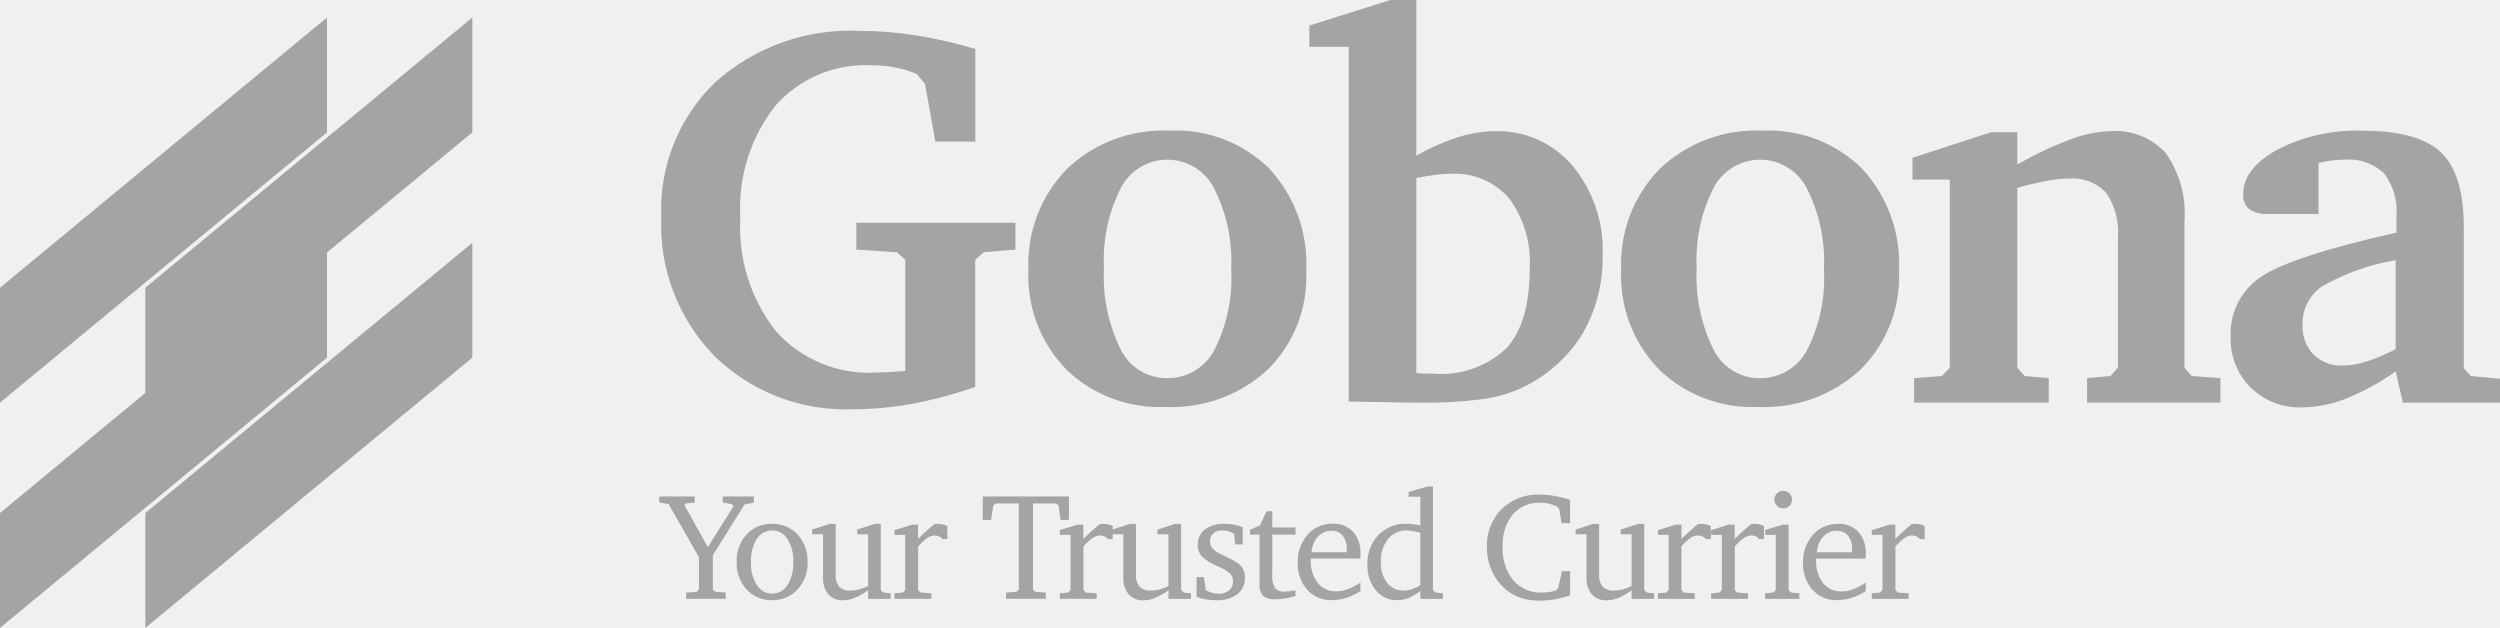
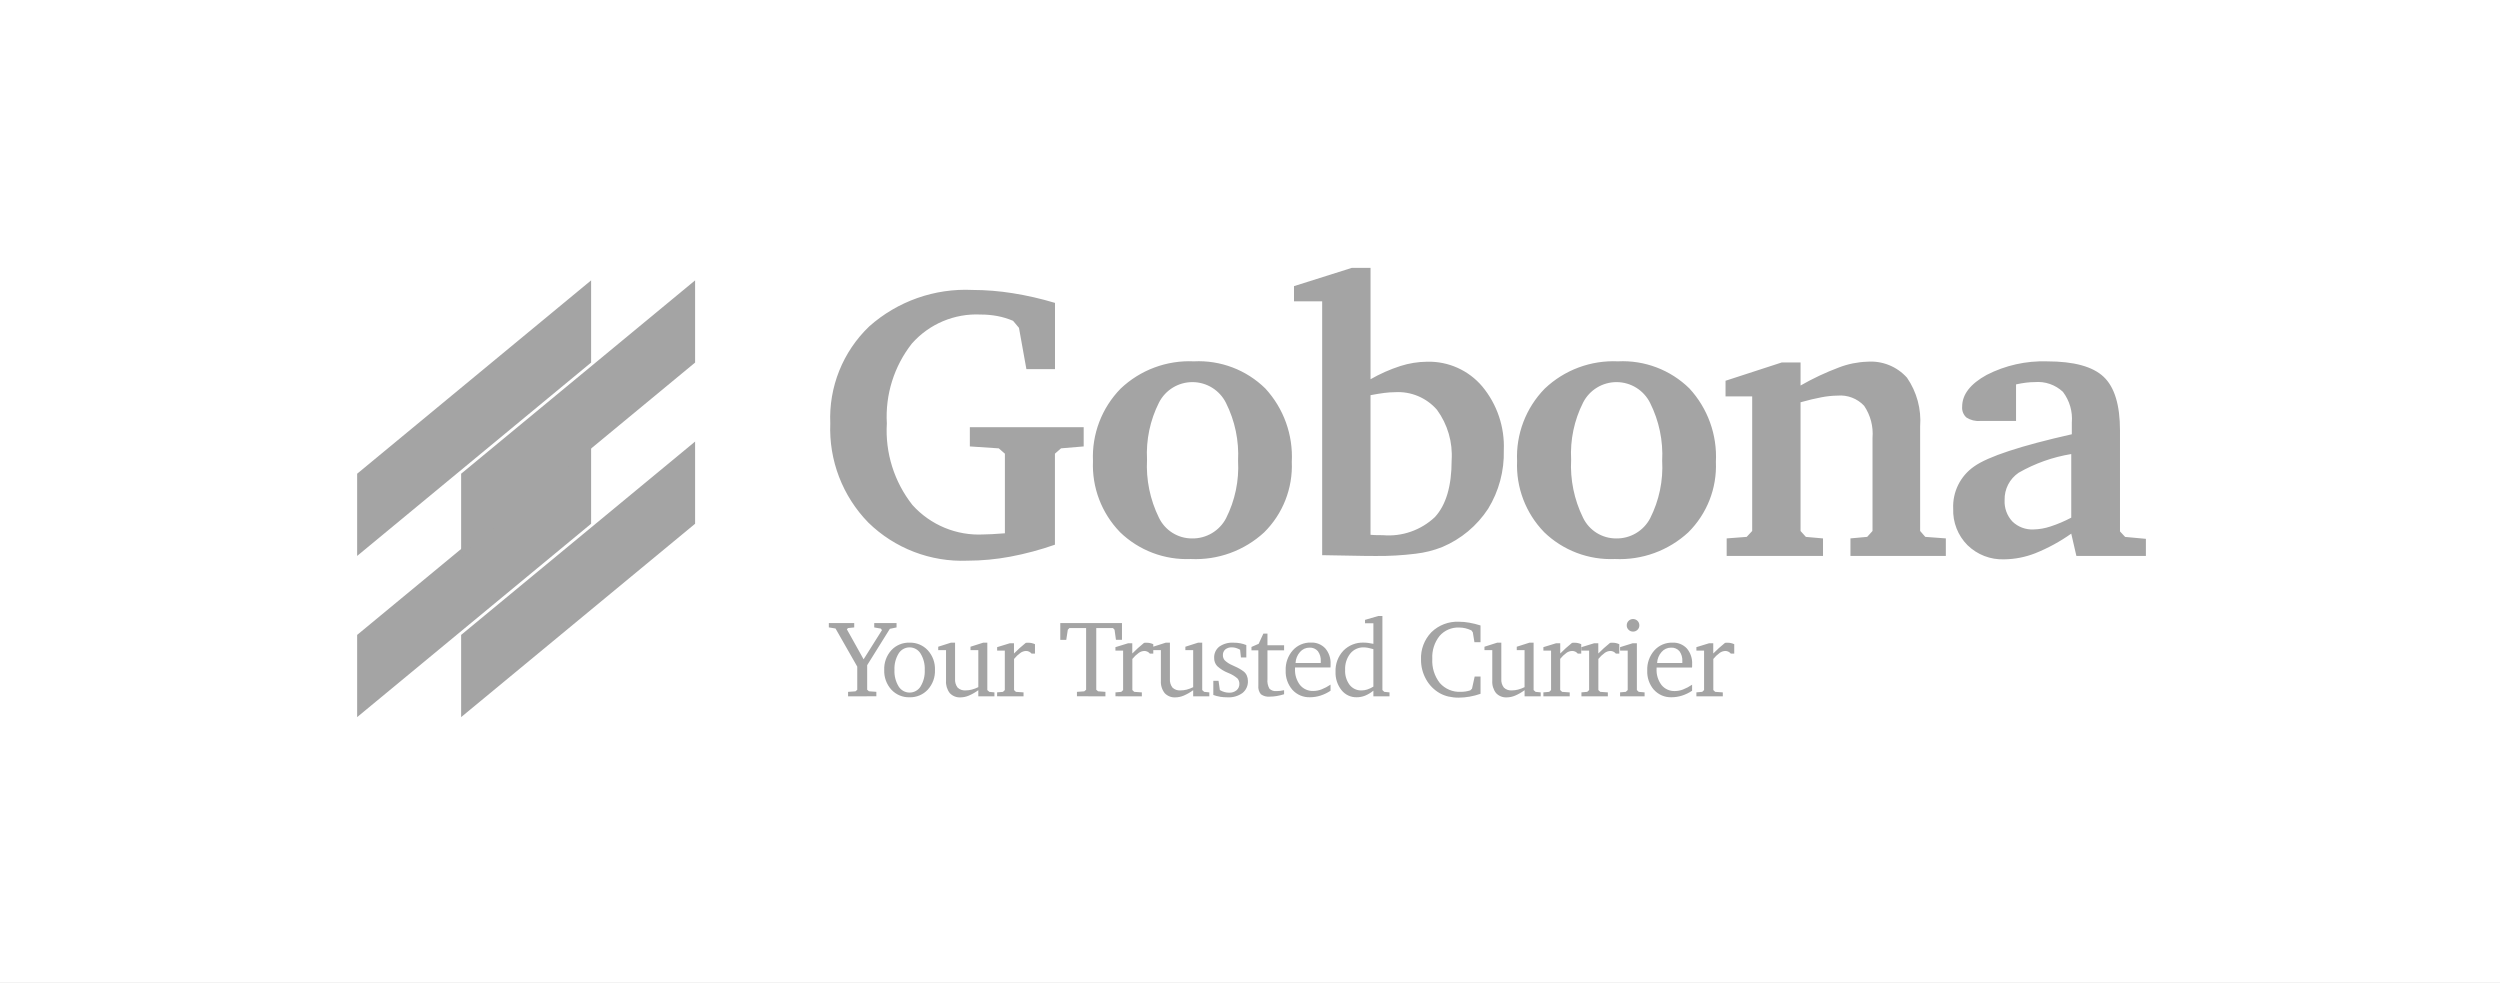
- <svg xmlns="http://www.w3.org/2000/svg" width="160.272" height="40.253" viewBox="0 0 160.272 40.253">
-   <g id="Page-1" transform="translate(-1428 -996)">
-     <g id="_1" data-name="1">
-       <g id="_10" data-name="10">
-         <g id="Group-5">
-           <path id="Fill-1" d="M20.963,0V7.365L0,24.69V17.325Z" transform="translate(1428 997.121)" fill="#a4a4a4" fill-rule="evenodd" />
-           <path id="Fill-2" d="M20.963,0V7.365L0,24.69V17.325Z" transform="translate(1428 1011.563)" fill="#a4a4a4" fill-rule="evenodd" />
-           <path id="Fill-3" d="M20.963,0V7.365L0,24.69V17.325Z" transform="translate(1437.318 997.121)" fill="#a4a4a4" fill-rule="evenodd" />
-           <path id="Fill-4" d="M20.963,0V7.365L0,24.69V17.325Z" transform="translate(1437.318 1011.563)" fill="#a4a4a4" fill-rule="evenodd" />
+ <svg xmlns="http://www.w3.org/2000/svg" width="224" height="88" viewBox="0 0 224 88">
+   <g id="Logo" transform="translate(-1396 -972)">
+     <g id="Rectangle_101" data-name="Rectangle 101" transform="translate(1396 972)" fill="#fff" stroke="rgba(255,255,255,0.5)" stroke-width="1">
+       <rect width="224" height="88" stroke="none" />
+       <rect x="0.5" y="0.5" width="223" height="87" fill="none" />
+     </g>
+     <g id="_10" data-name="10">
+       <g id="Page-1">
+         <g id="_1" data-name="1">
+           <g id="_10-2" data-name="10">
+             <g id="Group-5">
+               <path id="Fill-1" d="M20.963,0V7.365L0,24.69V17.325Z" transform="translate(1428 997.121)" fill="#a4a4a4" fill-rule="evenodd" />
+               <path id="Fill-2" d="M20.963,0V7.365L0,24.69V17.325Z" transform="translate(1428 1011.563)" fill="#a4a4a4" fill-rule="evenodd" />
+               <path id="Fill-3" d="M20.963,0V7.365L0,24.69V17.325Z" transform="translate(1437.318 997.121)" fill="#a4a4a4" fill-rule="evenodd" />
+               <path id="Fill-4" d="M20.963,0V7.365L0,24.69V17.325Z" transform="translate(1437.318 1011.563)" fill="#a4a4a4" fill-rule="evenodd" />
+             </g>
+             <path id="Gobona" d="M3.412,22.826A12.023,12.023,0,0,1,0,13.938,11.344,11.344,0,0,1,3.489,5.246a12.993,12.993,0,0,1,9.255-3.267,23.193,23.193,0,0,1,3.591.29,28.994,28.994,0,0,1,3.8.87V9.076H17.572l-.665-3.7-.529-.631a6.839,6.839,0,0,0-1.4-.426,8.011,8.011,0,0,0-1.5-.136,7.715,7.715,0,0,0-6.167,2.6,10.6,10.6,0,0,0-2.243,7.157,10.768,10.768,0,0,0,2.295,7.31,8,8,0,0,0,6.372,2.636q.273,0,.768-.026t1.143-.077V16.651l-.546-.478L12.505,16V14.279h10.2V16l-2.03.171-.546.478v8.155a27.358,27.358,0,0,1-4.009,1.075,21.066,21.066,0,0,1-3.821.358,12.023,12.023,0,0,1-8.888-3.412Zm22.54.844a8.592,8.592,0,0,1-2.414-6.355,8.724,8.724,0,0,1,2.474-6.491A8.93,8.93,0,0,1,32.58,8.376a8.526,8.526,0,0,1,6.4,2.431,9.014,9.014,0,0,1,2.371,6.577A8.373,8.373,0,0,1,38.875,23.7a9.056,9.056,0,0,1-6.568,2.388,8.592,8.592,0,0,1-6.355-2.414Zm9.511-1.237a10.166,10.166,0,0,0,1.075-5.152A10.356,10.356,0,0,0,35.455,12.1a3.361,3.361,0,0,0-6-.034,10.142,10.142,0,0,0-1.075,5.118,10.536,10.536,0,0,0,1.066,5.2,3.28,3.28,0,0,0,2.96,1.86A3.374,3.374,0,0,0,35.463,22.434Zm12.483,3.378-3.873-.068V3H41.549V1.638L46.735,0h1.672V9.98a14,14,0,0,1,2.678-1.186,8.1,8.1,0,0,1,2.388-.384,6.258,6.258,0,0,1,4.947,2.218,8.4,8.4,0,0,1,1.928,5.715,9.555,9.555,0,0,1-1.407,5.246,9.155,9.155,0,0,1-4.1,3.421,9.374,9.374,0,0,1-2.414.606,26.953,26.953,0,0,1-3.523.2Zm6.235-3.489q1.493-1.629,1.493-5.075a6.9,6.9,0,0,0-1.314-4.529,4.608,4.608,0,0,0-3.753-1.578,7.842,7.842,0,0,0-.981.068q-.537.068-1.22.2V23.918q.188.017.426.026t.682.009a6.039,6.039,0,0,0,4.666-1.629Zm9.771,1.348a8.592,8.592,0,0,1-2.414-6.355,8.724,8.724,0,0,1,2.474-6.491,8.93,8.93,0,0,1,6.568-2.448,8.526,8.526,0,0,1,6.4,2.431,9.014,9.014,0,0,1,2.371,6.577A8.373,8.373,0,0,1,76.876,23.7a9.056,9.056,0,0,1-6.568,2.388,8.592,8.592,0,0,1-6.355-2.414Zm9.511-1.237a10.166,10.166,0,0,0,1.075-5.152A10.356,10.356,0,0,0,73.455,12.1a3.361,3.361,0,0,0-6-.034,10.142,10.142,0,0,0-1.075,5.118,10.536,10.536,0,0,0,1.066,5.2,3.28,3.28,0,0,0,2.96,1.86A3.374,3.374,0,0,0,73.464,22.434Zm6.854,3.378v-1.57l1.791-.136.495-.529V11.516H80.215v-1.4l5.033-1.638h1.689v2.064a23.357,23.357,0,0,1,3.446-1.621,7.761,7.761,0,0,1,2.525-.512,4.346,4.346,0,0,1,3.566,1.433,6.788,6.788,0,0,1,1.177,4.367v9.366l.461.529,1.842.136v1.57H91.407v-1.57l1.5-.136.478-.529V15.218a4.462,4.462,0,0,0-.751-2.858,2.917,2.917,0,0,0-2.388-.913,8.113,8.113,0,0,0-1.459.154q-.827.154-1.851.444V23.577l.478.529,1.535.136v1.57Zm21.576-.964a4.407,4.407,0,0,1-1.28-3.267,4.366,4.366,0,0,1,1.877-3.787q1.877-1.331,8.752-2.883V13.87a3.992,3.992,0,0,0-.8-2.764,3.281,3.281,0,0,0-2.525-.87,6.333,6.333,0,0,0-.785.051q-.409.051-.887.154v3.276H103.02a1.951,1.951,0,0,1-1.22-.307,1.171,1.171,0,0,1-.384-.972q0-1.638,2.2-2.849a11.085,11.085,0,0,1,5.408-1.211q3.6,0,5.067,1.382t1.467,4.811v9.042l.461.495,1.86.171v1.535h-6.227l-.461-2a15.66,15.66,0,0,1-3.224,1.757,7.884,7.884,0,0,1-2.781.546,4.473,4.473,0,0,1-3.293-1.271Zm7.43-1.672a11.85,11.85,0,0,0,1.868-.793v-5.7a14.055,14.055,0,0,0-4.709,1.672,2.865,2.865,0,0,0-1.262,2.457,2.611,2.611,0,0,0,.7,1.919,2.541,2.541,0,0,0,1.894.708,5.119,5.119,0,0,0,1.51-.264Z" transform="translate(1470.393 996)" fill="#a4a4a4" />
+             <path id="YourTrustedCurrier" d="M1.724,7.2V6.8l.664-.048.158-.139V4.538L.6,1.123l-.6-.1V.635H2.274v.392l-.559.057-.1.11,1.5,2.689L4.758,1.271l-.091-.139-.6-.105V.635h2v.392l-.6.124L3.435,4.409v2.2l.158.139.664.048v.4ZM5.6,6.6a2.48,2.48,0,0,1-.638-1.763,2.491,2.491,0,0,1,.633-1.763,2.129,2.129,0,0,1,1.636-.683,2.142,2.142,0,0,1,1.638.685,2.476,2.476,0,0,1,.64,1.76A2.471,2.471,0,0,1,8.867,6.6a2.144,2.144,0,0,1-1.636.685A2.133,2.133,0,0,1,5.6,6.6Zm2.62-.287a2.591,2.591,0,0,0,.373-1.476,2.583,2.583,0,0,0-.375-1.471,1.152,1.152,0,0,0-1.968,0,2.606,2.606,0,0,0-.37,1.474,2.594,2.594,0,0,0,.373,1.474,1.155,1.155,0,0,0,1.968,0Zm2.614.595A1.636,1.636,0,0,1,10.5,5.8V3.062H9.8V2.756l1.137-.363h.373V5.632a1.138,1.138,0,0,0,.229.786.926.926,0,0,0,.717.251,2.215,2.215,0,0,0,.552-.072,3.137,3.137,0,0,0,.585-.22V3.062h-.7V2.756l1.137-.363H14.2V6.64l.177.158.459.048V7.2H13.392V6.649a4.164,4.164,0,0,1-.848.487,1.969,1.969,0,0,1-.738.158,1.223,1.223,0,0,1-.972-.385Zm4.243.289V6.845L15.6,6.8l.167-.158V3.1h-.688V2.794l1.137-.349h.373v.917q.239-.244.5-.48t.547-.466a.42.42,0,0,1,.093-.019q.05,0,.15,0a1.372,1.372,0,0,1,.291.031,1.571,1.571,0,0,1,.3.1v.841h-.31a.63.63,0,0,0-.5-.234.9.9,0,0,0-.494.174,2.911,2.911,0,0,0-.571.542V6.64l.167.158.683.048V7.2Zm7.153,0V6.8l.654-.048.167-.139V1.084h-1.5l-.139.148-.139.908h-.535V.635h5.527v1.5h-.54L25.6,1.232l-.139-.148h-1.5V6.611l.162.139.659.048v.4Zm3.452,0V6.845L26.2,6.8l.167-.158V3.1h-.688V2.794l1.137-.349h.373v.917q.239-.244.5-.48t.547-.466a.42.42,0,0,1,.093-.019q.05,0,.15,0a1.372,1.372,0,0,1,.291.031,1.571,1.571,0,0,1,.3.1v.841h-.31a.63.63,0,0,0-.5-.234.9.9,0,0,0-.494.174,2.911,2.911,0,0,0-.571.542V6.64l.167.158.683.048V7.2Zm4.405-.289A1.636,1.636,0,0,1,29.751,5.8V3.062h-.7V2.756l1.137-.363h.373V5.632a1.138,1.138,0,0,0,.229.786.926.926,0,0,0,.717.251A2.215,2.215,0,0,0,32.06,6.6a3.137,3.137,0,0,0,.585-.22V3.062h-.7V2.756l1.137-.363h.373V6.64l.177.158.459.048V7.2H32.645V6.649a4.164,4.164,0,0,1-.848.487,1.969,1.969,0,0,1-.738.158,1.223,1.223,0,0,1-.972-.385Zm4.957.325a2.876,2.876,0,0,1-.595-.155V5.809h.468l.119.831a1.746,1.746,0,0,0,.413.177,1.565,1.565,0,0,0,.418.057.982.982,0,0,0,.666-.217.719.719,0,0,0,.251-.571.71.71,0,0,0-.172-.49,2.777,2.777,0,0,0-.822-.49,3.143,3.143,0,0,1-1-.621,1.032,1.032,0,0,1-.265-.721,1.216,1.216,0,0,1,.454-1.013,2.021,2.021,0,0,1,1.28-.358,3.236,3.236,0,0,1,.614.055,2.657,2.657,0,0,1,.533.16V3.716h-.482l-.076-.693a2,2,0,0,0-.373-.158,1.235,1.235,0,0,0-.353-.053.882.882,0,0,0-.6.186.652.652,0,0,0-.215.521.668.668,0,0,0,.172.463,2.224,2.224,0,0,0,.659.425q.076.038.234.11a3.8,3.8,0,0,1,.8.459.927.927,0,0,1,.277.361,1.18,1.18,0,0,1,.1.48A1.305,1.305,0,0,1,37.065,6.9a2.093,2.093,0,0,1-1.345.389,4.395,4.395,0,0,1-.676-.05Zm3.667-.22a1.046,1.046,0,0,1-.227-.776V3.081h-.616V2.775l.645-.282.42-.912H39.3V2.622h1.49v.459H39.3V5.661a1.438,1.438,0,0,0,.177.853.782.782,0,0,0,.635.217,2.923,2.923,0,0,0,.327-.019,2.967,2.967,0,0,0,.351-.062v.363a4.953,4.953,0,0,1-.659.16,3.753,3.753,0,0,1-.626.055,1.152,1.152,0,0,1-.791-.213Zm2.822-.4a2.485,2.485,0,0,1-.6-1.736,2.561,2.561,0,0,1,.633-1.794,2.1,2.1,0,0,1,1.627-.7,1.661,1.661,0,0,1,1.287.518,2.008,2.008,0,0,1,.475,1.412q0,.119,0,.182a.947.947,0,0,1-.012.119H41.77v.11a2.221,2.221,0,0,0,.444,1.459,1.475,1.475,0,0,0,1.2.537,2.084,2.084,0,0,0,.724-.139,4.03,4.03,0,0,0,.814-.43V6.7a3.62,3.62,0,0,1-.9.435,3.1,3.1,0,0,1-.941.148,2.025,2.025,0,0,1-1.574-.666ZM44.077,4.06a1.392,1.392,0,0,0-.26-.908.926.926,0,0,0-.757-.315,1.106,1.106,0,0,0-.843.389,1.582,1.582,0,0,0-.4.986h2.259Zm1.855,2.582A2.492,2.492,0,0,1,45.4,5a2.6,2.6,0,0,1,.7-1.889,2.421,2.421,0,0,1,1.822-.724,3.219,3.219,0,0,1,.416.029q.22.029.454.081V.654h-.75V.349L49.235,0H49.6V6.64l.167.158.468.048V7.2H48.791V6.692a2.935,2.935,0,0,1-.745.449,2.05,2.05,0,0,1-.76.143,1.683,1.683,0,0,1-1.354-.642Zm2.317-.057a2.406,2.406,0,0,0,.542-.256V2.971q-.267-.076-.48-.117a2.047,2.047,0,0,0-.38-.041,1.5,1.5,0,0,0-1.211.554,2.211,2.211,0,0,0-.461,1.462,2.084,2.084,0,0,0,.4,1.342,1.3,1.3,0,0,0,1.068.5,1.733,1.733,0,0,0,.523-.084Zm7.265.633a3,3,0,0,1-.764-.291,3.236,3.236,0,0,1-1.24-1.254,3.538,3.538,0,0,1-.451-1.76,3.329,3.329,0,0,1,.934-2.462A3.329,3.329,0,0,1,56.455.516,5.445,5.445,0,0,1,57.379.6,7.6,7.6,0,0,1,58.39.85v1.5h-.545L57.7,1.466l-.129-.177a2.9,2.9,0,0,0-.549-.191,2.4,2.4,0,0,0-.545-.062,2.2,2.2,0,0,0-1.758.755,3.044,3.044,0,0,0-.65,2.054,3.207,3.207,0,0,0,.678,2.166,2.349,2.349,0,0,0,1.877.786,2.921,2.921,0,0,0,.423-.031,2.8,2.8,0,0,0,.428-.1l.153-.153.239-1.089h.525V6.974a6.383,6.383,0,0,1-.984.256,5.691,5.691,0,0,1-.989.088,3.882,3.882,0,0,1-.9-.1Zm4.267-.308A1.636,1.636,0,0,1,59.444,5.8V3.062h-.7V2.756l1.137-.363h.373V5.632a1.138,1.138,0,0,0,.229.786.926.926,0,0,0,.717.251,2.215,2.215,0,0,0,.552-.072,3.137,3.137,0,0,0,.585-.22V3.062h-.7V2.756l1.137-.363h.373V6.64l.177.158.459.048V7.2H62.339V6.649a4.164,4.164,0,0,1-.848.487,1.969,1.969,0,0,1-.738.158,1.223,1.223,0,0,1-.972-.385Zm4.243.289V6.845l.521-.048.167-.158V3.1h-.688V2.794l1.137-.349h.373v.917q.239-.244.5-.48t.547-.466a.42.42,0,0,1,.093-.019q.05,0,.15,0a1.372,1.372,0,0,1,.291.031,1.571,1.571,0,0,1,.3.1v.841H67.1a.63.63,0,0,0-.5-.234A.9.9,0,0,0,66.1,3.3a2.911,2.911,0,0,0-.571.542V6.64L65.7,6.8l.683.048V7.2Zm3.409,0V6.845l.521-.048.167-.158V3.1h-.688V2.794l1.137-.349h.373v.917q.239-.244.5-.48t.547-.466a.42.42,0,0,1,.093-.019q.05,0,.15,0a1.372,1.372,0,0,1,.291.031,1.571,1.571,0,0,1,.3.1v.841h-.31a.63.63,0,0,0-.5-.234.9.9,0,0,0-.494.174,2.911,2.911,0,0,0-.571.542V6.64l.167.158.683.048V7.2Zm4.224-5.961a.535.535,0,0,1-.165-.4.549.549,0,0,1,.165-.4.568.568,0,0,1,.8,0,.551.551,0,0,1,.165.4.535.535,0,0,1-.165.4.553.553,0,0,1-.4.162A.547.547,0,0,1,71.657,1.237ZM70.895,7.2V6.845l.516-.048.167-.158V3.1h-.683V2.794l1.123-.349H72.4V6.64l.167.158.525.048V7.2Zm3.034-.58a2.485,2.485,0,0,1-.6-1.736,2.561,2.561,0,0,1,.633-1.794,2.1,2.1,0,0,1,1.627-.7,1.661,1.661,0,0,1,1.287.518,2.008,2.008,0,0,1,.475,1.412q0,.119,0,.182a.946.946,0,0,1-.012.119H74.166v.11a2.221,2.221,0,0,0,.444,1.459,1.475,1.475,0,0,0,1.2.537,2.084,2.084,0,0,0,.724-.139,4.03,4.03,0,0,0,.814-.43V6.7a3.62,3.62,0,0,1-.9.435,3.1,3.1,0,0,1-.941.148,2.025,2.025,0,0,1-1.574-.666ZM76.473,4.06a1.392,1.392,0,0,0-.26-.908.926.926,0,0,0-.757-.315,1.106,1.106,0,0,0-.843.389,1.582,1.582,0,0,0-.4.986h2.259ZM77.733,7.2V6.845l.521-.048.167-.158V3.1h-.688V2.794l1.137-.349h.373v.917q.239-.244.5-.48t.547-.466a.42.42,0,0,1,.093-.019q.05,0,.15,0a1.372,1.372,0,0,1,.291.031,1.571,1.571,0,0,1,.3.1v.841h-.31a.63.63,0,0,0-.5-.234.9.9,0,0,0-.494.174,2.911,2.911,0,0,0-.571.542V6.64l.167.158.683.048V7.2Z" transform="translate(1470.264 1027.191)" fill="#a4a4a4" />
+           </g>
        </g>
-         <path id="Gobona" d="M3.412,22.826A12.023,12.023,0,0,1,0,13.938,11.344,11.344,0,0,1,3.489,5.246a12.993,12.993,0,0,1,9.255-3.267,23.193,23.193,0,0,1,3.591.29,28.994,28.994,0,0,1,3.8.87V9.076H17.572l-.665-3.7-.529-.631a6.839,6.839,0,0,0-1.4-.426,8.011,8.011,0,0,0-1.5-.136,7.715,7.715,0,0,0-6.167,2.6,10.6,10.6,0,0,0-2.243,7.157,10.768,10.768,0,0,0,2.295,7.31,8,8,0,0,0,6.372,2.636q.273,0,.768-.026t1.143-.077V16.651l-.546-.478L12.505,16V14.279h10.2V16l-2.03.171-.546.478v8.155a27.358,27.358,0,0,1-4.009,1.075,21.066,21.066,0,0,1-3.821.358,12.023,12.023,0,0,1-8.888-3.412Zm22.54.844a8.592,8.592,0,0,1-2.414-6.355,8.724,8.724,0,0,1,2.474-6.491A8.93,8.93,0,0,1,32.58,8.376a8.526,8.526,0,0,1,6.4,2.431,9.014,9.014,0,0,1,2.371,6.577A8.373,8.373,0,0,1,38.875,23.7a9.056,9.056,0,0,1-6.568,2.388,8.592,8.592,0,0,1-6.355-2.414Zm9.511-1.237a10.166,10.166,0,0,0,1.075-5.152A10.356,10.356,0,0,0,35.455,12.1a3.361,3.361,0,0,0-6-.034,10.142,10.142,0,0,0-1.075,5.118,10.536,10.536,0,0,0,1.066,5.2,3.28,3.28,0,0,0,2.96,1.86A3.374,3.374,0,0,0,35.463,22.434Zm12.483,3.378-3.873-.068V3H41.549V1.638L46.735,0h1.672V9.98a14,14,0,0,1,2.678-1.186,8.1,8.1,0,0,1,2.388-.384,6.258,6.258,0,0,1,4.947,2.218,8.4,8.4,0,0,1,1.928,5.715,9.555,9.555,0,0,1-1.407,5.246,9.155,9.155,0,0,1-4.1,3.421,9.374,9.374,0,0,1-2.414.606,26.953,26.953,0,0,1-3.523.2Zm6.235-3.489q1.493-1.629,1.493-5.075a6.9,6.9,0,0,0-1.314-4.529,4.608,4.608,0,0,0-3.753-1.578,7.842,7.842,0,0,0-.981.068q-.537.068-1.22.2V23.918q.188.017.426.026t.682.009a6.039,6.039,0,0,0,4.666-1.629Zm9.771,1.348a8.592,8.592,0,0,1-2.414-6.355,8.724,8.724,0,0,1,2.474-6.491,8.93,8.93,0,0,1,6.568-2.448,8.526,8.526,0,0,1,6.4,2.431,9.014,9.014,0,0,1,2.371,6.577A8.373,8.373,0,0,1,76.876,23.7a9.056,9.056,0,0,1-6.568,2.388,8.592,8.592,0,0,1-6.355-2.414Zm9.511-1.237a10.166,10.166,0,0,0,1.075-5.152A10.356,10.356,0,0,0,73.455,12.1a3.361,3.361,0,0,0-6-.034,10.142,10.142,0,0,0-1.075,5.118,10.536,10.536,0,0,0,1.066,5.2,3.28,3.28,0,0,0,2.96,1.86A3.374,3.374,0,0,0,73.464,22.434Zm6.854,3.378v-1.57l1.791-.136.495-.529V11.516H80.215v-1.4l5.033-1.638h1.689v2.064a23.357,23.357,0,0,1,3.446-1.621,7.761,7.761,0,0,1,2.525-.512,4.346,4.346,0,0,1,3.566,1.433,6.788,6.788,0,0,1,1.177,4.367v9.366l.461.529,1.842.136v1.57H91.407v-1.57l1.5-.136.478-.529V15.218a4.462,4.462,0,0,0-.751-2.858,2.917,2.917,0,0,0-2.388-.913,8.113,8.113,0,0,0-1.459.154q-.827.154-1.851.444V23.577l.478.529,1.535.136v1.57Zm21.576-.964a4.407,4.407,0,0,1-1.28-3.267,4.366,4.366,0,0,1,1.877-3.787q1.877-1.331,8.752-2.883V13.87a3.992,3.992,0,0,0-.8-2.764,3.281,3.281,0,0,0-2.525-.87,6.333,6.333,0,0,0-.785.051q-.409.051-.887.154v3.276H103.02a1.951,1.951,0,0,1-1.22-.307,1.171,1.171,0,0,1-.384-.972q0-1.638,2.2-2.849a11.085,11.085,0,0,1,5.408-1.211q3.6,0,5.067,1.382t1.467,4.811v9.042l.461.495,1.86.171v1.535h-6.227l-.461-2a15.66,15.66,0,0,1-3.224,1.757,7.884,7.884,0,0,1-2.781.546,4.473,4.473,0,0,1-3.293-1.271Zm7.43-1.672a11.85,11.85,0,0,0,1.868-.793v-5.7a14.055,14.055,0,0,0-4.709,1.672,2.865,2.865,0,0,0-1.262,2.457,2.611,2.611,0,0,0,.7,1.919,2.541,2.541,0,0,0,1.894.708,5.119,5.119,0,0,0,1.51-.264Z" transform="translate(1470.393 996)" fill="#a4a4a4" />
-         <path id="YourTrustedCurrier" d="M1.724,7.2V6.8l.664-.048.158-.139V4.538L.6,1.123l-.6-.1V.635H2.274v.392l-.559.057-.1.11,1.5,2.689L4.758,1.271l-.091-.139-.6-.105V.635h2v.392l-.6.124L3.435,4.409v2.2l.158.139.664.048v.4ZM5.6,6.6a2.48,2.48,0,0,1-.638-1.763,2.491,2.491,0,0,1,.633-1.763,2.129,2.129,0,0,1,1.636-.683,2.142,2.142,0,0,1,1.638.685,2.476,2.476,0,0,1,.64,1.76A2.471,2.471,0,0,1,8.867,6.6a2.144,2.144,0,0,1-1.636.685A2.133,2.133,0,0,1,5.6,6.6Zm2.62-.287a2.591,2.591,0,0,0,.373-1.476,2.583,2.583,0,0,0-.375-1.471,1.152,1.152,0,0,0-1.968,0,2.606,2.606,0,0,0-.37,1.474,2.594,2.594,0,0,0,.373,1.474,1.155,1.155,0,0,0,1.968,0Zm2.614.595A1.636,1.636,0,0,1,10.5,5.8V3.062H9.8V2.756l1.137-.363h.373V5.632a1.138,1.138,0,0,0,.229.786.926.926,0,0,0,.717.251,2.215,2.215,0,0,0,.552-.072,3.137,3.137,0,0,0,.585-.22V3.062h-.7V2.756l1.137-.363H14.2V6.64l.177.158.459.048V7.2H13.392V6.649a4.164,4.164,0,0,1-.848.487,1.969,1.969,0,0,1-.738.158,1.223,1.223,0,0,1-.972-.385Zm4.243.289V6.845L15.6,6.8l.167-.158V3.1h-.688V2.794l1.137-.349h.373v.917q.239-.244.5-.48t.547-.466a.42.42,0,0,1,.093-.019q.05,0,.15,0a1.372,1.372,0,0,1,.291.031,1.571,1.571,0,0,1,.3.1v.841h-.31a.63.63,0,0,0-.5-.234.9.9,0,0,0-.494.174,2.911,2.911,0,0,0-.571.542V6.64l.167.158.683.048V7.2Zm7.153,0V6.8l.654-.048.167-.139V1.084h-1.5l-.139.148-.139.908h-.535V.635h5.527v1.5h-.54L25.6,1.232l-.139-.148h-1.5V6.611l.162.139.659.048v.4Zm3.452,0V6.845L26.2,6.8l.167-.158V3.1h-.688V2.794l1.137-.349h.373v.917q.239-.244.5-.48t.547-.466a.42.42,0,0,1,.093-.019q.05,0,.15,0a1.372,1.372,0,0,1,.291.031,1.571,1.571,0,0,1,.3.1v.841h-.31a.63.63,0,0,0-.5-.234.9.9,0,0,0-.494.174,2.911,2.911,0,0,0-.571.542V6.64l.167.158.683.048V7.2Zm4.405-.289A1.636,1.636,0,0,1,29.751,5.8V3.062h-.7V2.756l1.137-.363h.373V5.632a1.138,1.138,0,0,0,.229.786.926.926,0,0,0,.717.251A2.215,2.215,0,0,0,32.06,6.6a3.137,3.137,0,0,0,.585-.22V3.062h-.7V2.756l1.137-.363h.373V6.64l.177.158.459.048V7.2H32.645V6.649a4.164,4.164,0,0,1-.848.487,1.969,1.969,0,0,1-.738.158,1.223,1.223,0,0,1-.972-.385Zm4.957.325a2.876,2.876,0,0,1-.595-.155V5.809h.468l.119.831a1.746,1.746,0,0,0,.413.177,1.565,1.565,0,0,0,.418.057.982.982,0,0,0,.666-.217.719.719,0,0,0,.251-.571.71.71,0,0,0-.172-.49,2.777,2.777,0,0,0-.822-.49,3.143,3.143,0,0,1-1-.621,1.032,1.032,0,0,1-.265-.721,1.216,1.216,0,0,1,.454-1.013,2.021,2.021,0,0,1,1.28-.358,3.236,3.236,0,0,1,.614.055,2.657,2.657,0,0,1,.533.16V3.716h-.482l-.076-.693a2,2,0,0,0-.373-.158,1.235,1.235,0,0,0-.353-.053.882.882,0,0,0-.6.186.652.652,0,0,0-.215.521.668.668,0,0,0,.172.463,2.224,2.224,0,0,0,.659.425q.076.038.234.11a3.8,3.8,0,0,1,.8.459.927.927,0,0,1,.277.361,1.18,1.18,0,0,1,.1.48A1.305,1.305,0,0,1,37.065,6.9a2.093,2.093,0,0,1-1.345.389,4.395,4.395,0,0,1-.676-.05Zm3.667-.22a1.046,1.046,0,0,1-.227-.776V3.081h-.616V2.775l.645-.282.42-.912H39.3V2.622h1.49v.459H39.3V5.661a1.438,1.438,0,0,0,.177.853.782.782,0,0,0,.635.217,2.923,2.923,0,0,0,.327-.019,2.967,2.967,0,0,0,.351-.062v.363a4.953,4.953,0,0,1-.659.16,3.753,3.753,0,0,1-.626.055,1.152,1.152,0,0,1-.791-.213Zm2.822-.4a2.485,2.485,0,0,1-.6-1.736,2.561,2.561,0,0,1,.633-1.794,2.1,2.1,0,0,1,1.627-.7,1.661,1.661,0,0,1,1.287.518,2.008,2.008,0,0,1,.475,1.412q0,.119,0,.182a.947.947,0,0,1-.012.119H41.77v.11a2.221,2.221,0,0,0,.444,1.459,1.475,1.475,0,0,0,1.2.537,2.084,2.084,0,0,0,.724-.139,4.03,4.03,0,0,0,.814-.43V6.7a3.62,3.62,0,0,1-.9.435,3.1,3.1,0,0,1-.941.148,2.025,2.025,0,0,1-1.574-.666ZM44.077,4.06a1.392,1.392,0,0,0-.26-.908.926.926,0,0,0-.757-.315,1.106,1.106,0,0,0-.843.389,1.582,1.582,0,0,0-.4.986h2.259Zm1.855,2.582A2.492,2.492,0,0,1,45.4,5a2.6,2.6,0,0,1,.7-1.889,2.421,2.421,0,0,1,1.822-.724,3.219,3.219,0,0,1,.416.029q.22.029.454.081V.654h-.75V.349L49.235,0H49.6V6.64l.167.158.468.048V7.2H48.791V6.692a2.935,2.935,0,0,1-.745.449,2.05,2.05,0,0,1-.76.143,1.683,1.683,0,0,1-1.354-.642Zm2.317-.057a2.406,2.406,0,0,0,.542-.256V2.971q-.267-.076-.48-.117a2.047,2.047,0,0,0-.38-.041,1.5,1.5,0,0,0-1.211.554,2.211,2.211,0,0,0-.461,1.462,2.084,2.084,0,0,0,.4,1.342,1.3,1.3,0,0,0,1.068.5,1.733,1.733,0,0,0,.523-.084Zm7.265.633a3,3,0,0,1-.764-.291,3.236,3.236,0,0,1-1.24-1.254,3.538,3.538,0,0,1-.451-1.76,3.329,3.329,0,0,1,.934-2.462A3.329,3.329,0,0,1,56.455.516,5.445,5.445,0,0,1,57.379.6,7.6,7.6,0,0,1,58.39.85v1.5h-.545L57.7,1.466l-.129-.177a2.9,2.9,0,0,0-.549-.191,2.4,2.4,0,0,0-.545-.062,2.2,2.2,0,0,0-1.758.755,3.044,3.044,0,0,0-.65,2.054,3.207,3.207,0,0,0,.678,2.166,2.349,2.349,0,0,0,1.877.786,2.921,2.921,0,0,0,.423-.031,2.8,2.8,0,0,0,.428-.1l.153-.153.239-1.089h.525V6.974a6.383,6.383,0,0,1-.984.256,5.691,5.691,0,0,1-.989.088,3.882,3.882,0,0,1-.9-.1Zm4.267-.308A1.636,1.636,0,0,1,59.444,5.8V3.062h-.7V2.756l1.137-.363h.373V5.632a1.138,1.138,0,0,0,.229.786.926.926,0,0,0,.717.251,2.215,2.215,0,0,0,.552-.072,3.137,3.137,0,0,0,.585-.22V3.062h-.7V2.756l1.137-.363h.373V6.64l.177.158.459.048V7.2H62.339V6.649a4.164,4.164,0,0,1-.848.487,1.969,1.969,0,0,1-.738.158,1.223,1.223,0,0,1-.972-.385Zm4.243.289V6.845l.521-.048.167-.158V3.1h-.688V2.794l1.137-.349h.373v.917q.239-.244.5-.48t.547-.466a.42.42,0,0,1,.093-.019q.05,0,.15,0a1.372,1.372,0,0,1,.291.031,1.571,1.571,0,0,1,.3.1v.841H67.1a.63.63,0,0,0-.5-.234A.9.9,0,0,0,66.1,3.3a2.911,2.911,0,0,0-.571.542V6.64L65.7,6.8l.683.048V7.2Zm3.409,0V6.845l.521-.048.167-.158V3.1h-.688V2.794l1.137-.349h.373v.917q.239-.244.5-.48t.547-.466a.42.42,0,0,1,.093-.019q.05,0,.15,0a1.372,1.372,0,0,1,.291.031,1.571,1.571,0,0,1,.3.1v.841h-.31a.63.63,0,0,0-.5-.234.9.9,0,0,0-.494.174,2.911,2.911,0,0,0-.571.542V6.64l.167.158.683.048V7.2Zm4.224-5.961a.535.535,0,0,1-.165-.4.549.549,0,0,1,.165-.4.568.568,0,0,1,.8,0,.551.551,0,0,1,.165.4.535.535,0,0,1-.165.4.553.553,0,0,1-.4.162A.547.547,0,0,1,71.657,1.237ZM70.895,7.2V6.845l.516-.048.167-.158V3.1h-.683V2.794l1.123-.349H72.4V6.64l.167.158.525.048V7.2Zm3.034-.58a2.485,2.485,0,0,1-.6-1.736,2.561,2.561,0,0,1,.633-1.794,2.1,2.1,0,0,1,1.627-.7,1.661,1.661,0,0,1,1.287.518,2.008,2.008,0,0,1,.475,1.412q0,.119,0,.182a.946.946,0,0,1-.012.119H74.166v.11a2.221,2.221,0,0,0,.444,1.459,1.475,1.475,0,0,0,1.2.537,2.084,2.084,0,0,0,.724-.139,4.03,4.03,0,0,0,.814-.43V6.7a3.62,3.62,0,0,1-.9.435,3.1,3.1,0,0,1-.941.148,2.025,2.025,0,0,1-1.574-.666ZM76.473,4.06a1.392,1.392,0,0,0-.26-.908.926.926,0,0,0-.757-.315,1.106,1.106,0,0,0-.843.389,1.582,1.582,0,0,0-.4.986h2.259ZM77.733,7.2V6.845l.521-.048.167-.158V3.1h-.688V2.794l1.137-.349h.373v.917q.239-.244.5-.48t.547-.466a.42.42,0,0,1,.093-.019q.05,0,.15,0a1.372,1.372,0,0,1,.291.031,1.571,1.571,0,0,1,.3.1v.841h-.31a.63.63,0,0,0-.5-.234.9.9,0,0,0-.494.174,2.911,2.911,0,0,0-.571.542V6.64l.167.158.683.048V7.2Z" transform="translate(1470.264 1027.191)" fill="#a4a4a4" />
      </g>
    </g>
  </g>
</svg>
